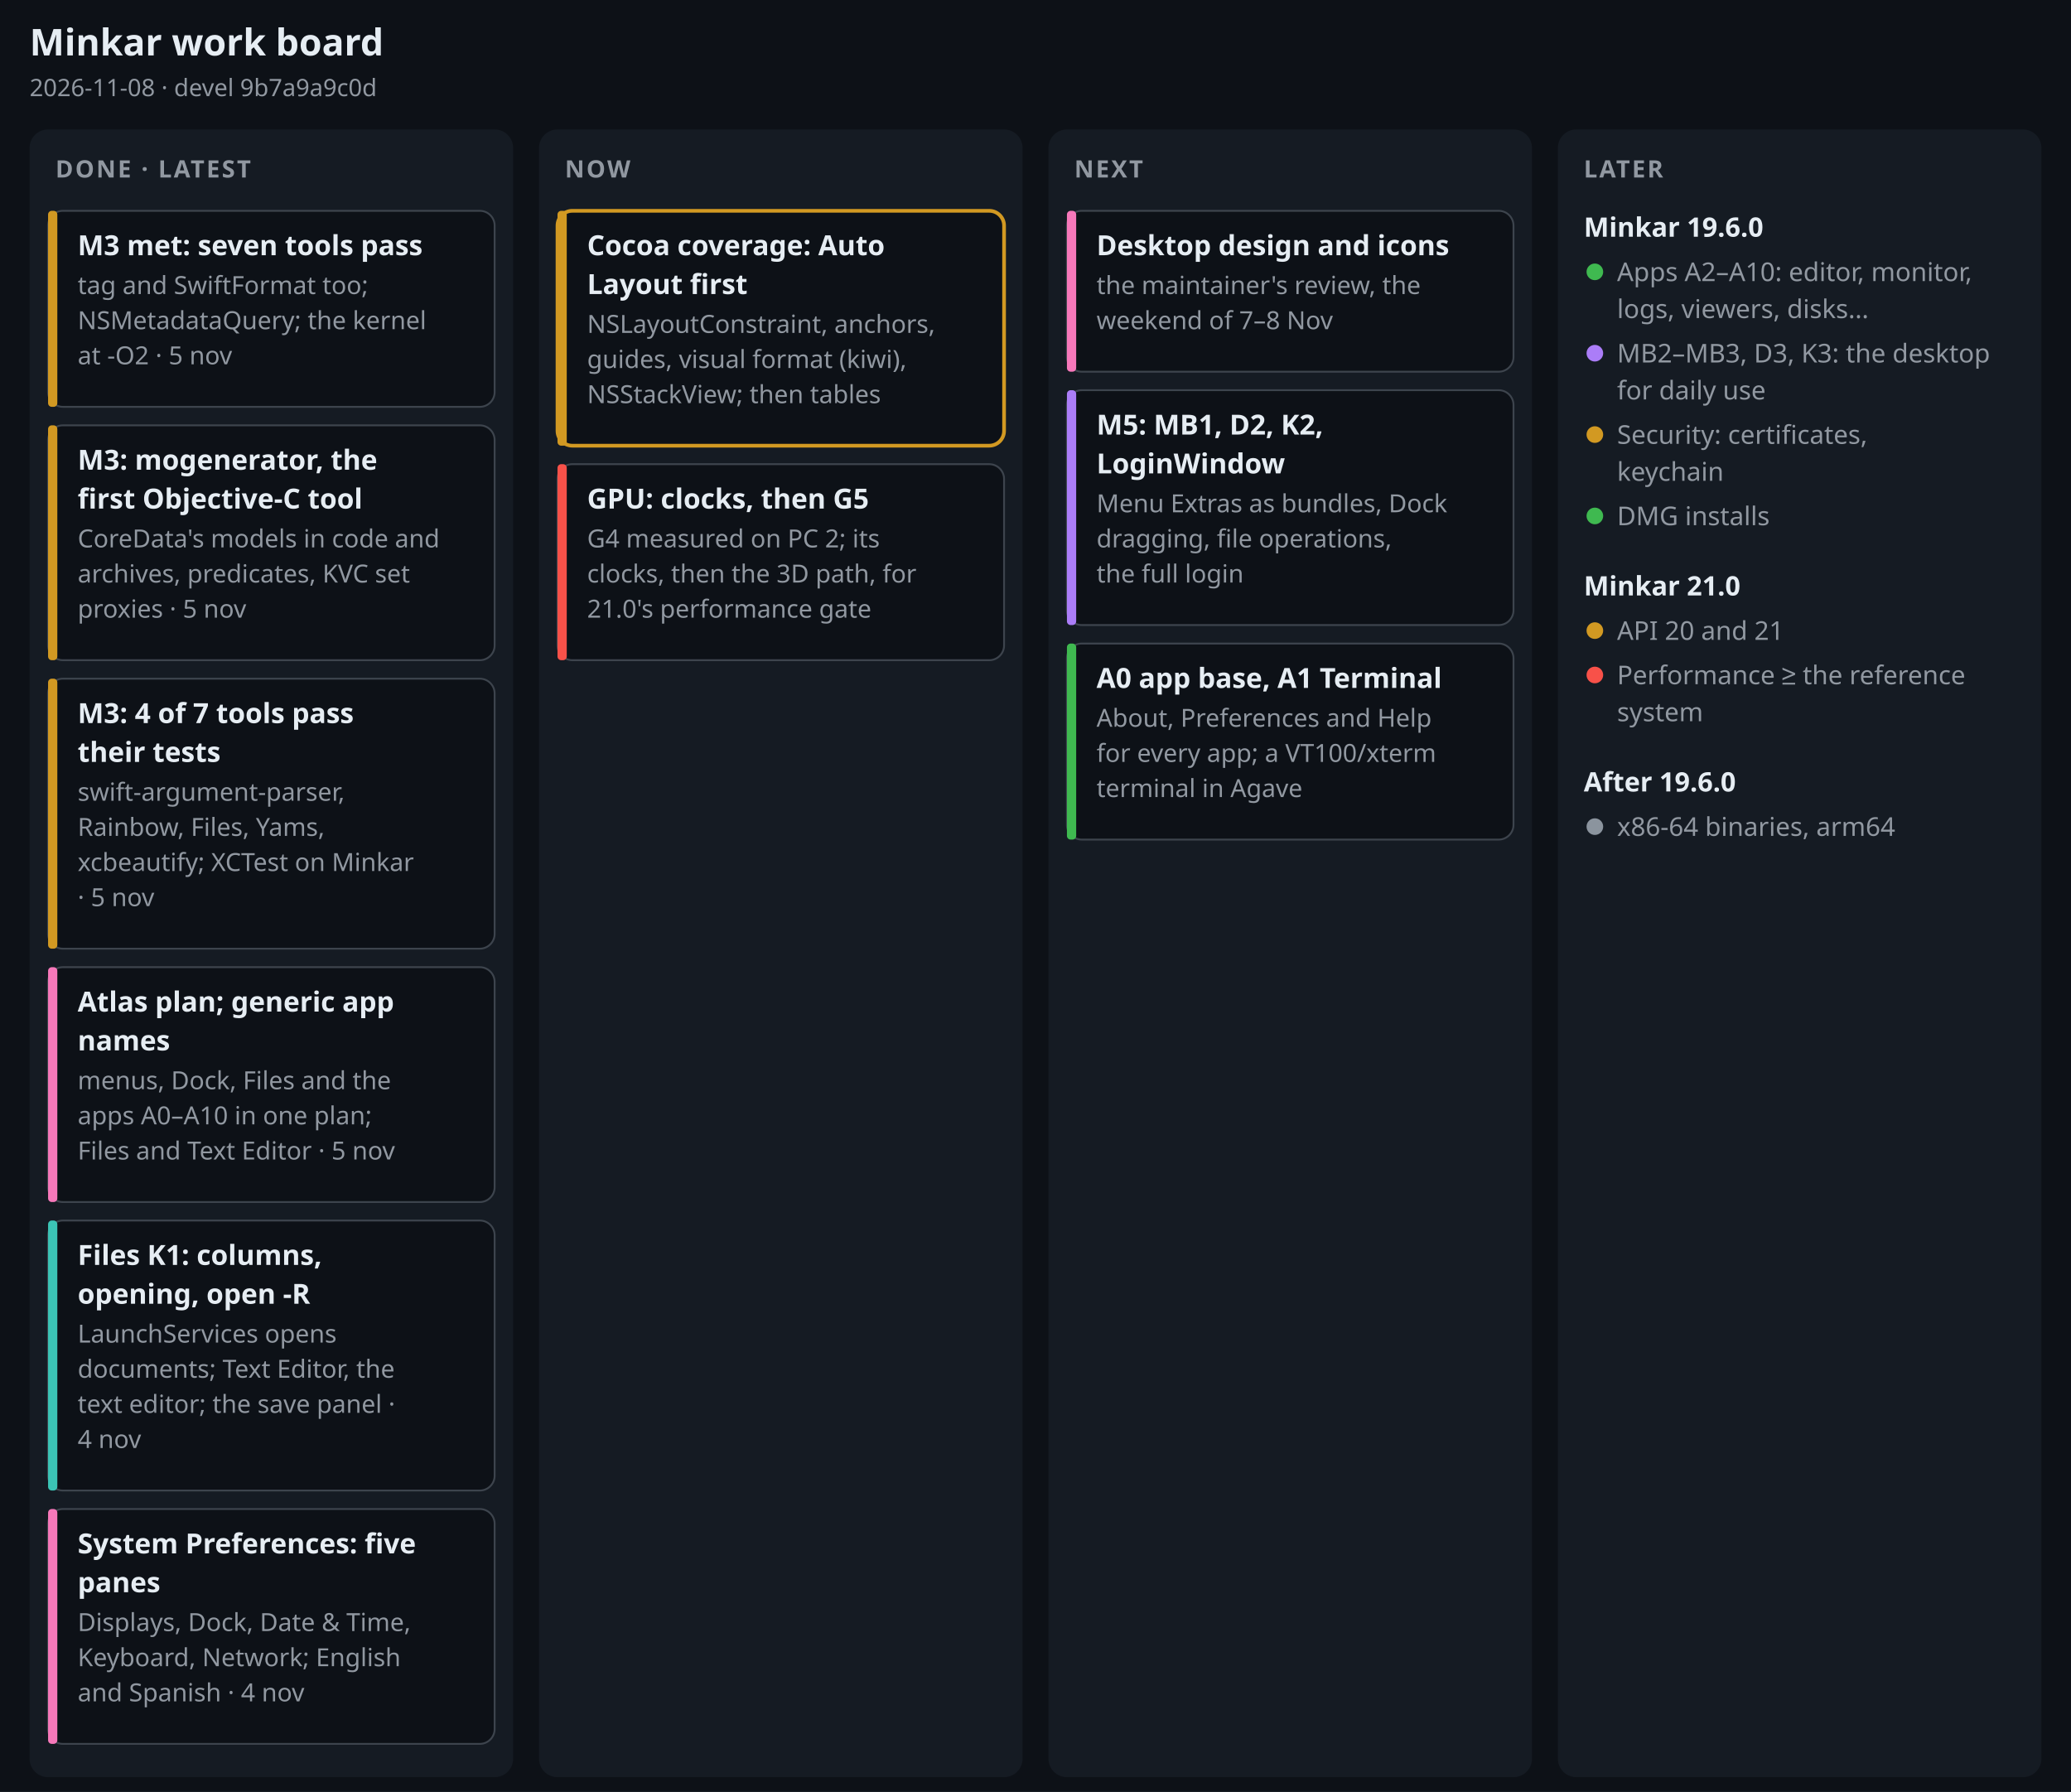
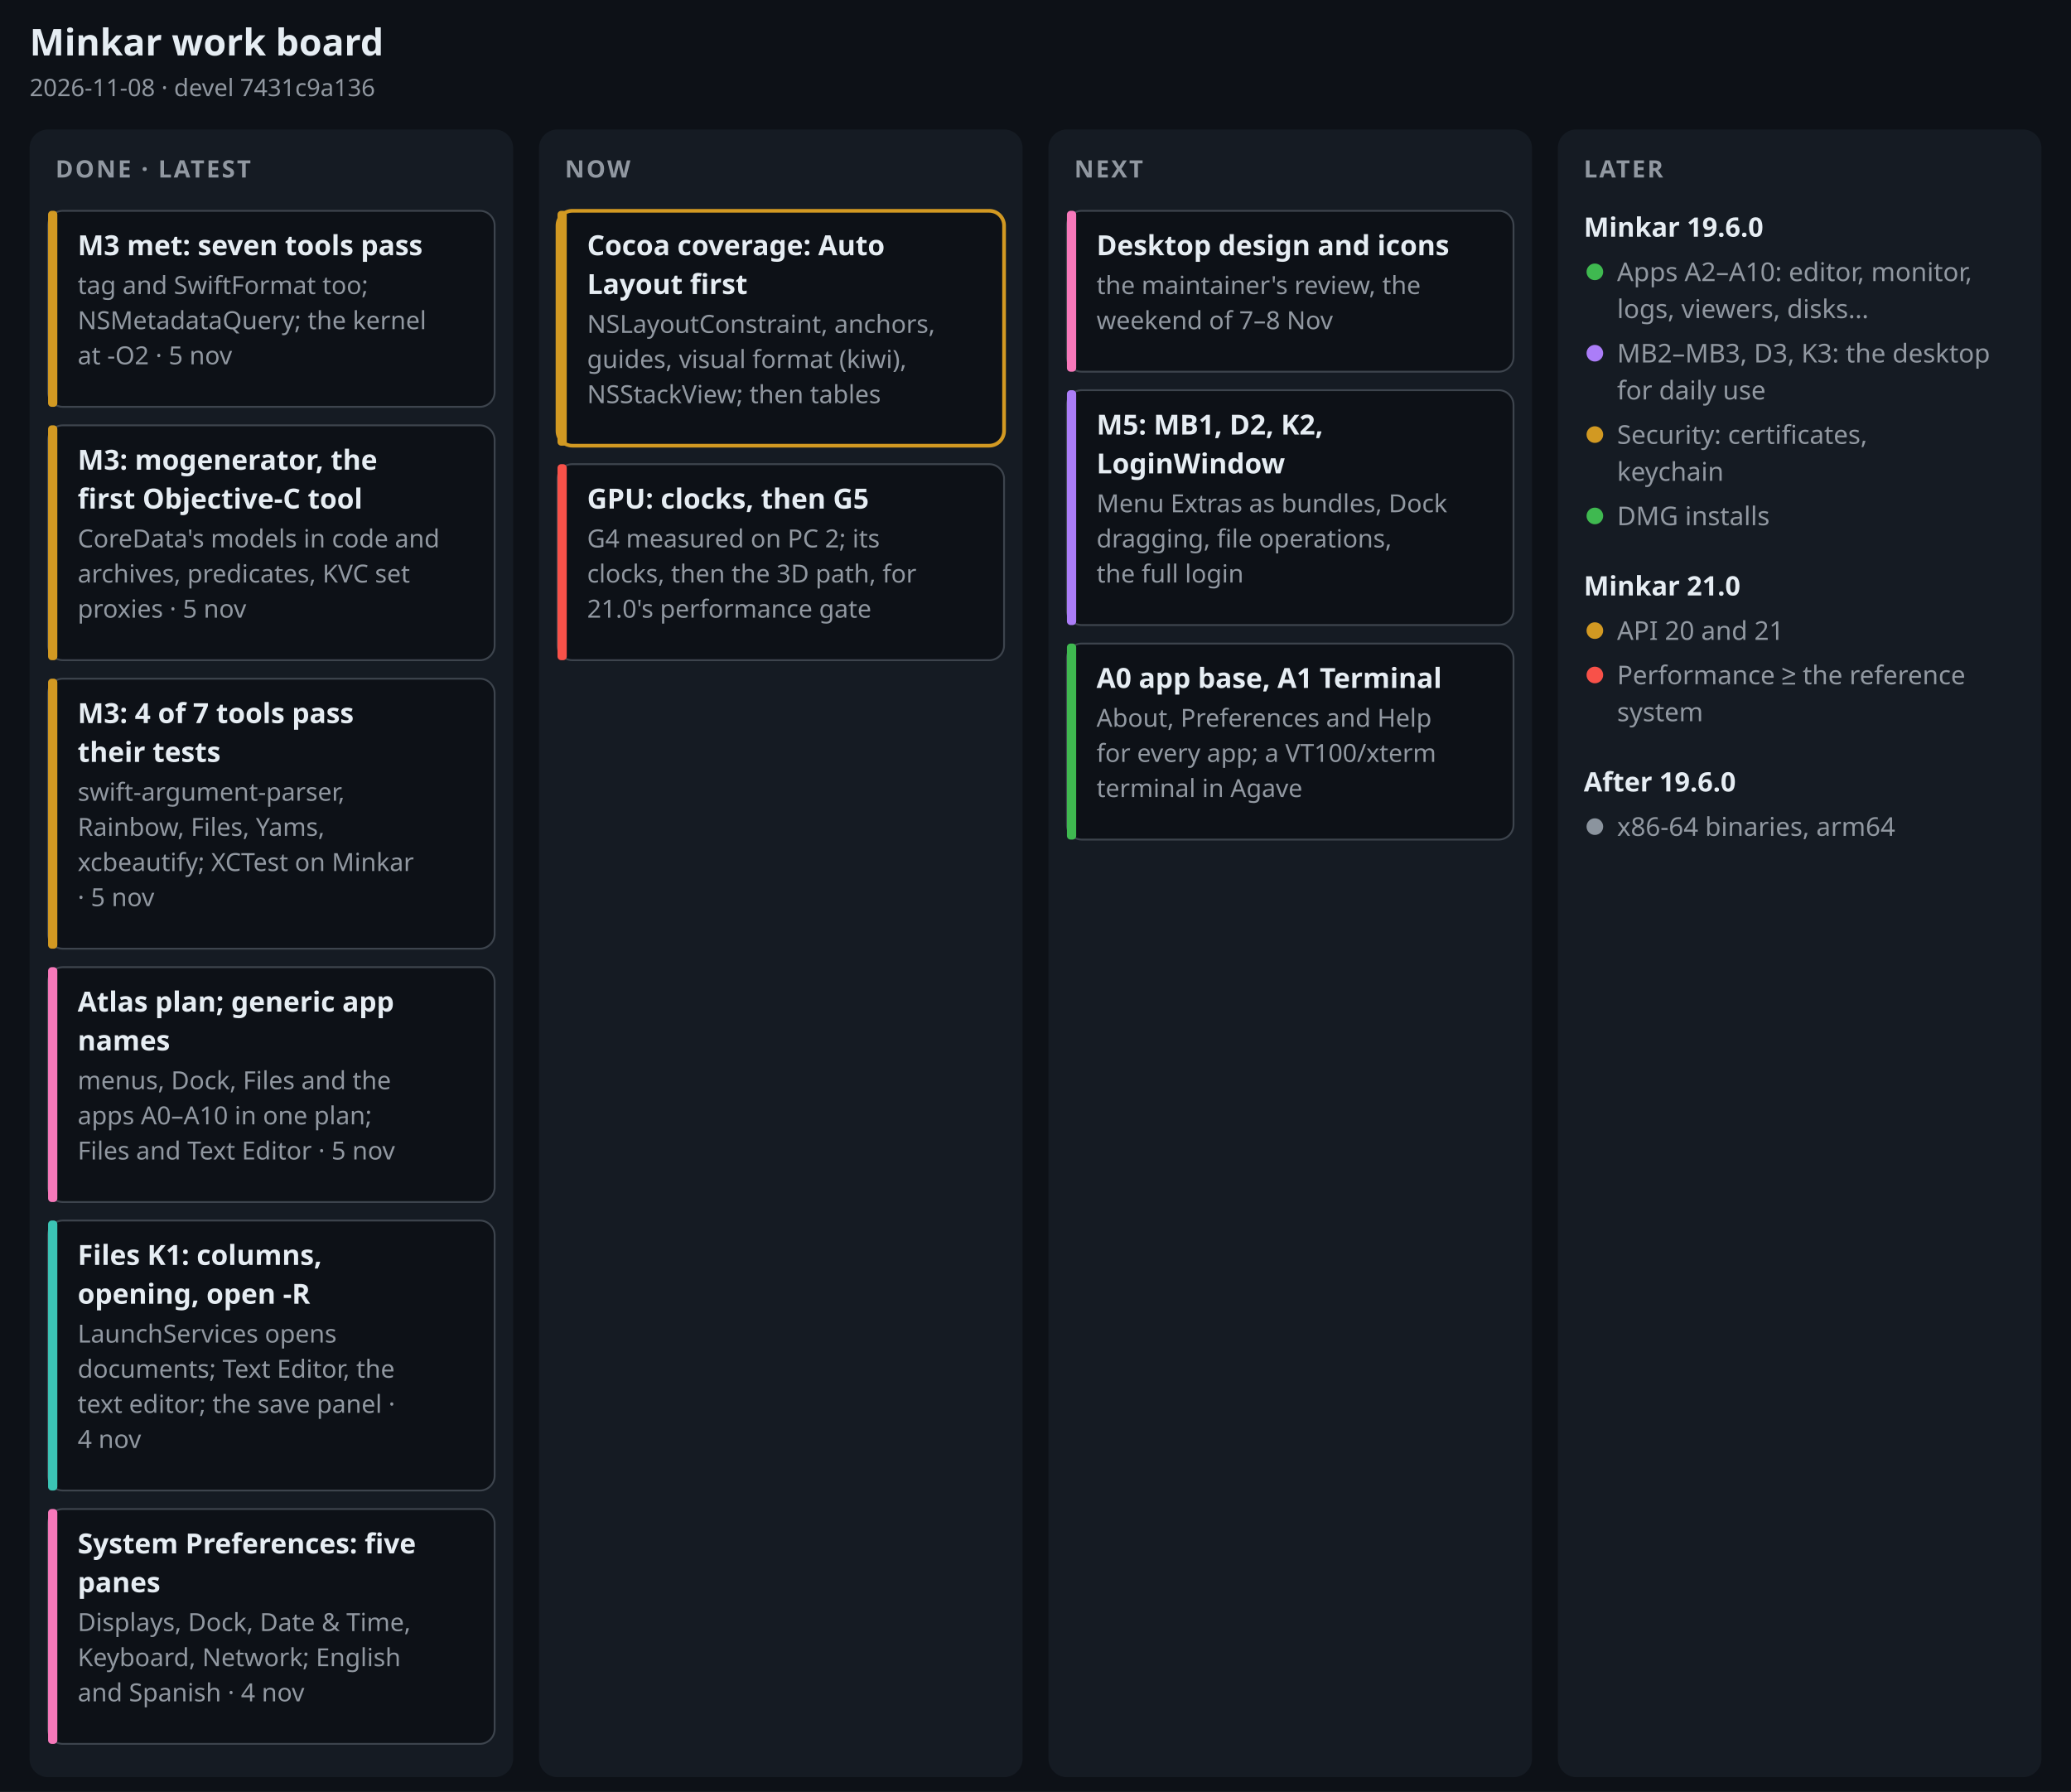
<svg xmlns="http://www.w3.org/2000/svg" width="1120" height="969" viewBox="0 0 1120 969" font-family="-apple-system, BlinkMacSystemFont, 'Segoe UI', 'Noto Sans', Helvetica, Arial, sans-serif" role="img" aria-label="Minkar work board, 2026-11-08">
  <rect width="1120" height="969" fill="#0d1117" />
  <text x="16" y="30" font-size="20" font-weight="700" fill="#e6edf3" text-anchor="start">Minkar work board</text>
-   <text x="16" y="52" font-size="13" font-weight="400" fill="#9198a1" text-anchor="start">2026-11-08 · devel 9b7a9a9c0d</text>
+   <text x="16" y="52" font-size="13" font-weight="400" fill="#9198a1" text-anchor="start">2026-11-08 · devel 7431c9a136</text>
  <rect x="16" y="70" width="261.5" height="891" rx="10" fill="#151b23" />
  <text x="30" y="96" font-size="13" font-weight="700" fill="#9198a1" text-anchor="start" letter-spacing=".08em">DONE · LATEST</text>
  <rect x="26" y="114" width="241.5" height="106" rx="8" fill="#0d1117" stroke="#3d444d" stroke-width="1" />
  <rect x="26" y="114" width="5" height="106" rx="2" fill="#d29922" />
  <text x="42" y="138" font-size="15" font-weight="650" fill="#e6edf3" text-anchor="start">M3 met: seven tools pass</text>
  <text x="42" y="159" font-size="13.5" font-weight="400" fill="#9198a1" text-anchor="start">tag and SwiftFormat too;</text>
  <text x="42" y="178" font-size="13.5" font-weight="400" fill="#9198a1" text-anchor="start">NSMetadataQuery; the kernel</text>
  <text x="42" y="197" font-size="13.5" font-weight="400" fill="#9198a1" text-anchor="start">at -O2 · 5 nov</text>
  <rect x="26" y="230" width="241.5" height="127" rx="8" fill="#0d1117" stroke="#3d444d" stroke-width="1" />
  <rect x="26" y="230" width="5" height="127" rx="2" fill="#d29922" />
  <text x="42" y="254" font-size="15" font-weight="650" fill="#e6edf3" text-anchor="start">M3: mogenerator, the</text>
  <text x="42" y="275" font-size="15" font-weight="650" fill="#e6edf3" text-anchor="start">first Objective-C tool</text>
  <text x="42" y="296" font-size="13.5" font-weight="400" fill="#9198a1" text-anchor="start">CoreData's models in code and</text>
  <text x="42" y="315" font-size="13.5" font-weight="400" fill="#9198a1" text-anchor="start">archives, predicates, KVC set</text>
  <text x="42" y="334" font-size="13.5" font-weight="400" fill="#9198a1" text-anchor="start">proxies · 5 nov</text>
  <rect x="26" y="367" width="241.5" height="146" rx="8" fill="#0d1117" stroke="#3d444d" stroke-width="1" />
  <rect x="26" y="367" width="5" height="146" rx="2" fill="#d29922" />
  <text x="42" y="391" font-size="15" font-weight="650" fill="#e6edf3" text-anchor="start">M3: 4 of 7 tools pass</text>
  <text x="42" y="412" font-size="15" font-weight="650" fill="#e6edf3" text-anchor="start">their tests</text>
  <text x="42" y="433" font-size="13.5" font-weight="400" fill="#9198a1" text-anchor="start">swift-argument-parser,</text>
  <text x="42" y="452" font-size="13.5" font-weight="400" fill="#9198a1" text-anchor="start">Rainbow, Files, Yams,</text>
  <text x="42" y="471" font-size="13.5" font-weight="400" fill="#9198a1" text-anchor="start">xcbeautify; XCTest on Minkar</text>
  <text x="42" y="490" font-size="13.5" font-weight="400" fill="#9198a1" text-anchor="start">· 5 nov</text>
  <rect x="26" y="523" width="241.5" height="127" rx="8" fill="#0d1117" stroke="#3d444d" stroke-width="1" />
  <rect x="26" y="523" width="5" height="127" rx="2" fill="#f778ba" />
  <text x="42" y="547" font-size="15" font-weight="650" fill="#e6edf3" text-anchor="start">Atlas plan; generic app</text>
  <text x="42" y="568" font-size="15" font-weight="650" fill="#e6edf3" text-anchor="start">names</text>
  <text x="42" y="589" font-size="13.5" font-weight="400" fill="#9198a1" text-anchor="start">menus, Dock, Files and the</text>
  <text x="42" y="608" font-size="13.5" font-weight="400" fill="#9198a1" text-anchor="start">apps A0–A10 in one plan;</text>
  <text x="42" y="627" font-size="13.5" font-weight="400" fill="#9198a1" text-anchor="start">Files and Text Editor · 5 nov</text>
  <rect x="26" y="660" width="241.5" height="146" rx="8" fill="#0d1117" stroke="#3d444d" stroke-width="1" />
  <rect x="26" y="660" width="5" height="146" rx="2" fill="#3bc4b5" />
  <text x="42" y="684" font-size="15" font-weight="650" fill="#e6edf3" text-anchor="start">Files K1: columns,</text>
  <text x="42" y="705" font-size="15" font-weight="650" fill="#e6edf3" text-anchor="start">opening, open -R</text>
  <text x="42" y="726" font-size="13.5" font-weight="400" fill="#9198a1" text-anchor="start">LaunchServices opens</text>
  <text x="42" y="745" font-size="13.5" font-weight="400" fill="#9198a1" text-anchor="start">documents; Text Editor, the</text>
  <text x="42" y="764" font-size="13.5" font-weight="400" fill="#9198a1" text-anchor="start">text editor; the save panel ·</text>
  <text x="42" y="783" font-size="13.5" font-weight="400" fill="#9198a1" text-anchor="start">4 nov</text>
  <rect x="26" y="816" width="241.5" height="127" rx="8" fill="#0d1117" stroke="#3d444d" stroke-width="1" />
  <rect x="26" y="816" width="5" height="127" rx="2" fill="#f778ba" />
  <text x="42" y="840" font-size="15" font-weight="650" fill="#e6edf3" text-anchor="start">System Preferences: five</text>
  <text x="42" y="861" font-size="15" font-weight="650" fill="#e6edf3" text-anchor="start">panes</text>
  <text x="42" y="882" font-size="13.5" font-weight="400" fill="#9198a1" text-anchor="start">Displays, Dock, Date &amp; Time,</text>
  <text x="42" y="901" font-size="13.5" font-weight="400" fill="#9198a1" text-anchor="start">Keyboard, Network; English</text>
  <text x="42" y="920" font-size="13.5" font-weight="400" fill="#9198a1" text-anchor="start">and Spanish · 4 nov</text>
  <rect x="291.5" y="70" width="261.5" height="891" rx="10" fill="#151b23" />
  <text x="305.5" y="96" font-size="13" font-weight="700" fill="#9198a1" text-anchor="start" letter-spacing=".08em">NOW</text>
  <rect x="301.5" y="114" width="241.5" height="127" rx="8" fill="#0d1117" stroke="#d29922" stroke-width="2" />
  <rect x="301.5" y="114" width="5" height="127" rx="2" fill="#d29922" />
  <text x="317.5" y="138" font-size="15" font-weight="650" fill="#e6edf3" text-anchor="start">Cocoa coverage: Auto</text>
  <text x="317.5" y="159" font-size="15" font-weight="650" fill="#e6edf3" text-anchor="start">Layout first</text>
  <text x="317.5" y="180" font-size="13.5" font-weight="400" fill="#9198a1" text-anchor="start">NSLayoutConstraint, anchors,</text>
  <text x="317.5" y="199" font-size="13.5" font-weight="400" fill="#9198a1" text-anchor="start">guides, visual format (kiwi),</text>
  <text x="317.5" y="218" font-size="13.5" font-weight="400" fill="#9198a1" text-anchor="start">NSStackView; then tables</text>
  <rect x="301.5" y="251" width="241.5" height="106" rx="8" fill="#0d1117" stroke="#3d444d" stroke-width="1" />
  <rect x="301.5" y="251" width="5" height="106" rx="2" fill="#f85149" />
  <text x="317.5" y="275" font-size="15" font-weight="650" fill="#e6edf3" text-anchor="start">GPU: clocks, then G5</text>
  <text x="317.5" y="296" font-size="13.5" font-weight="400" fill="#9198a1" text-anchor="start">G4 measured on PC 2; its</text>
  <text x="317.5" y="315" font-size="13.5" font-weight="400" fill="#9198a1" text-anchor="start">clocks, then the 3D path, for</text>
  <text x="317.5" y="334" font-size="13.5" font-weight="400" fill="#9198a1" text-anchor="start">21.0's performance gate</text>
  <rect x="567" y="70" width="261.5" height="891" rx="10" fill="#151b23" />
  <text x="581" y="96" font-size="13" font-weight="700" fill="#9198a1" text-anchor="start" letter-spacing=".08em">NEXT</text>
  <rect x="577" y="114" width="241.5" height="87" rx="8" fill="#0d1117" stroke="#3d444d" stroke-width="1" />
  <rect x="577" y="114" width="5" height="87" rx="2" fill="#f778ba" />
  <text x="593" y="138" font-size="15" font-weight="650" fill="#e6edf3" text-anchor="start">Desktop design and icons</text>
  <text x="593" y="159" font-size="13.5" font-weight="400" fill="#9198a1" text-anchor="start">the maintainer's review, the</text>
  <text x="593" y="178" font-size="13.5" font-weight="400" fill="#9198a1" text-anchor="start">weekend of 7–8 Nov</text>
  <rect x="577" y="211" width="241.5" height="127" rx="8" fill="#0d1117" stroke="#3d444d" stroke-width="1" />
  <rect x="577" y="211" width="5" height="127" rx="2" fill="#ab7df8" />
  <text x="593" y="235" font-size="15" font-weight="650" fill="#e6edf3" text-anchor="start">M5: MB1, D2, K2,</text>
  <text x="593" y="256" font-size="15" font-weight="650" fill="#e6edf3" text-anchor="start">LoginWindow</text>
  <text x="593" y="277" font-size="13.5" font-weight="400" fill="#9198a1" text-anchor="start">Menu Extras as bundles, Dock</text>
  <text x="593" y="296" font-size="13.5" font-weight="400" fill="#9198a1" text-anchor="start">dragging, file operations,</text>
  <text x="593" y="315" font-size="13.5" font-weight="400" fill="#9198a1" text-anchor="start">the full login</text>
  <rect x="577" y="348" width="241.5" height="106" rx="8" fill="#0d1117" stroke="#3d444d" stroke-width="1" />
  <rect x="577" y="348" width="5" height="106" rx="2" fill="#3fb950" />
  <text x="593" y="372" font-size="15" font-weight="650" fill="#e6edf3" text-anchor="start">A0 app base, A1 Terminal</text>
  <text x="593" y="393" font-size="13.5" font-weight="400" fill="#9198a1" text-anchor="start">About, Preferences and Help</text>
  <text x="593" y="412" font-size="13.5" font-weight="400" fill="#9198a1" text-anchor="start">for every app; a VT100/xterm</text>
  <text x="593" y="431" font-size="13.5" font-weight="400" fill="#9198a1" text-anchor="start">terminal in Agave</text>
  <rect x="842.5" y="70" width="261.5" height="891" rx="10" fill="#151b23" />
  <text x="856.5" y="96" font-size="13" font-weight="700" fill="#9198a1" text-anchor="start" letter-spacing=".08em">LATER</text>
  <text x="856.5" y="128" font-size="14.5" font-weight="700" fill="#e6edf3" text-anchor="start">Minkar 19.6.0</text>
  <circle cx="862.5" cy="147" r="4.5" fill="#3fb950" />
  <text x="874.5" y="152" font-size="14" font-weight="400" fill="#9198a1" text-anchor="start">Apps A2–A10: editor, monitor,</text>
  <text x="874.5" y="172" font-size="14" font-weight="400" fill="#9198a1" text-anchor="start">logs, viewers, disks…</text>
  <circle cx="862.5" cy="191" r="4.5" fill="#ab7df8" />
  <text x="874.5" y="196" font-size="14" font-weight="400" fill="#9198a1" text-anchor="start">MB2–MB3, D3, K3: the desktop</text>
  <text x="874.5" y="216" font-size="14" font-weight="400" fill="#9198a1" text-anchor="start">for daily use</text>
  <circle cx="862.5" cy="235" r="4.5" fill="#d29922" />
  <text x="874.5" y="240" font-size="14" font-weight="400" fill="#9198a1" text-anchor="start">Security: certificates,</text>
  <text x="874.5" y="260" font-size="14" font-weight="400" fill="#9198a1" text-anchor="start">keychain</text>
  <circle cx="862.5" cy="279" r="4.5" fill="#3fb950" />
  <text x="874.5" y="284" font-size="14" font-weight="400" fill="#9198a1" text-anchor="start">DMG installs</text>
  <text x="856.5" y="322" font-size="14.5" font-weight="700" fill="#e6edf3" text-anchor="start">Minkar 21.0</text>
  <circle cx="862.5" cy="341" r="4.5" fill="#d29922" />
  <text x="874.5" y="346" font-size="14" font-weight="400" fill="#9198a1" text-anchor="start">API 20 and 21</text>
  <circle cx="862.5" cy="365" r="4.5" fill="#f85149" />
  <text x="874.5" y="370" font-size="14" font-weight="400" fill="#9198a1" text-anchor="start">Performance ≥ the reference</text>
  <text x="874.5" y="390" font-size="14" font-weight="400" fill="#9198a1" text-anchor="start">system</text>
  <text x="856.5" y="428" font-size="14.5" font-weight="700" fill="#e6edf3" text-anchor="start">After 19.6.0</text>
  <circle cx="862.5" cy="447" r="4.5" fill="#8b949e" />
  <text x="874.5" y="452" font-size="14" font-weight="400" fill="#9198a1" text-anchor="start">x86-64 binaries, arm64</text>
</svg>
